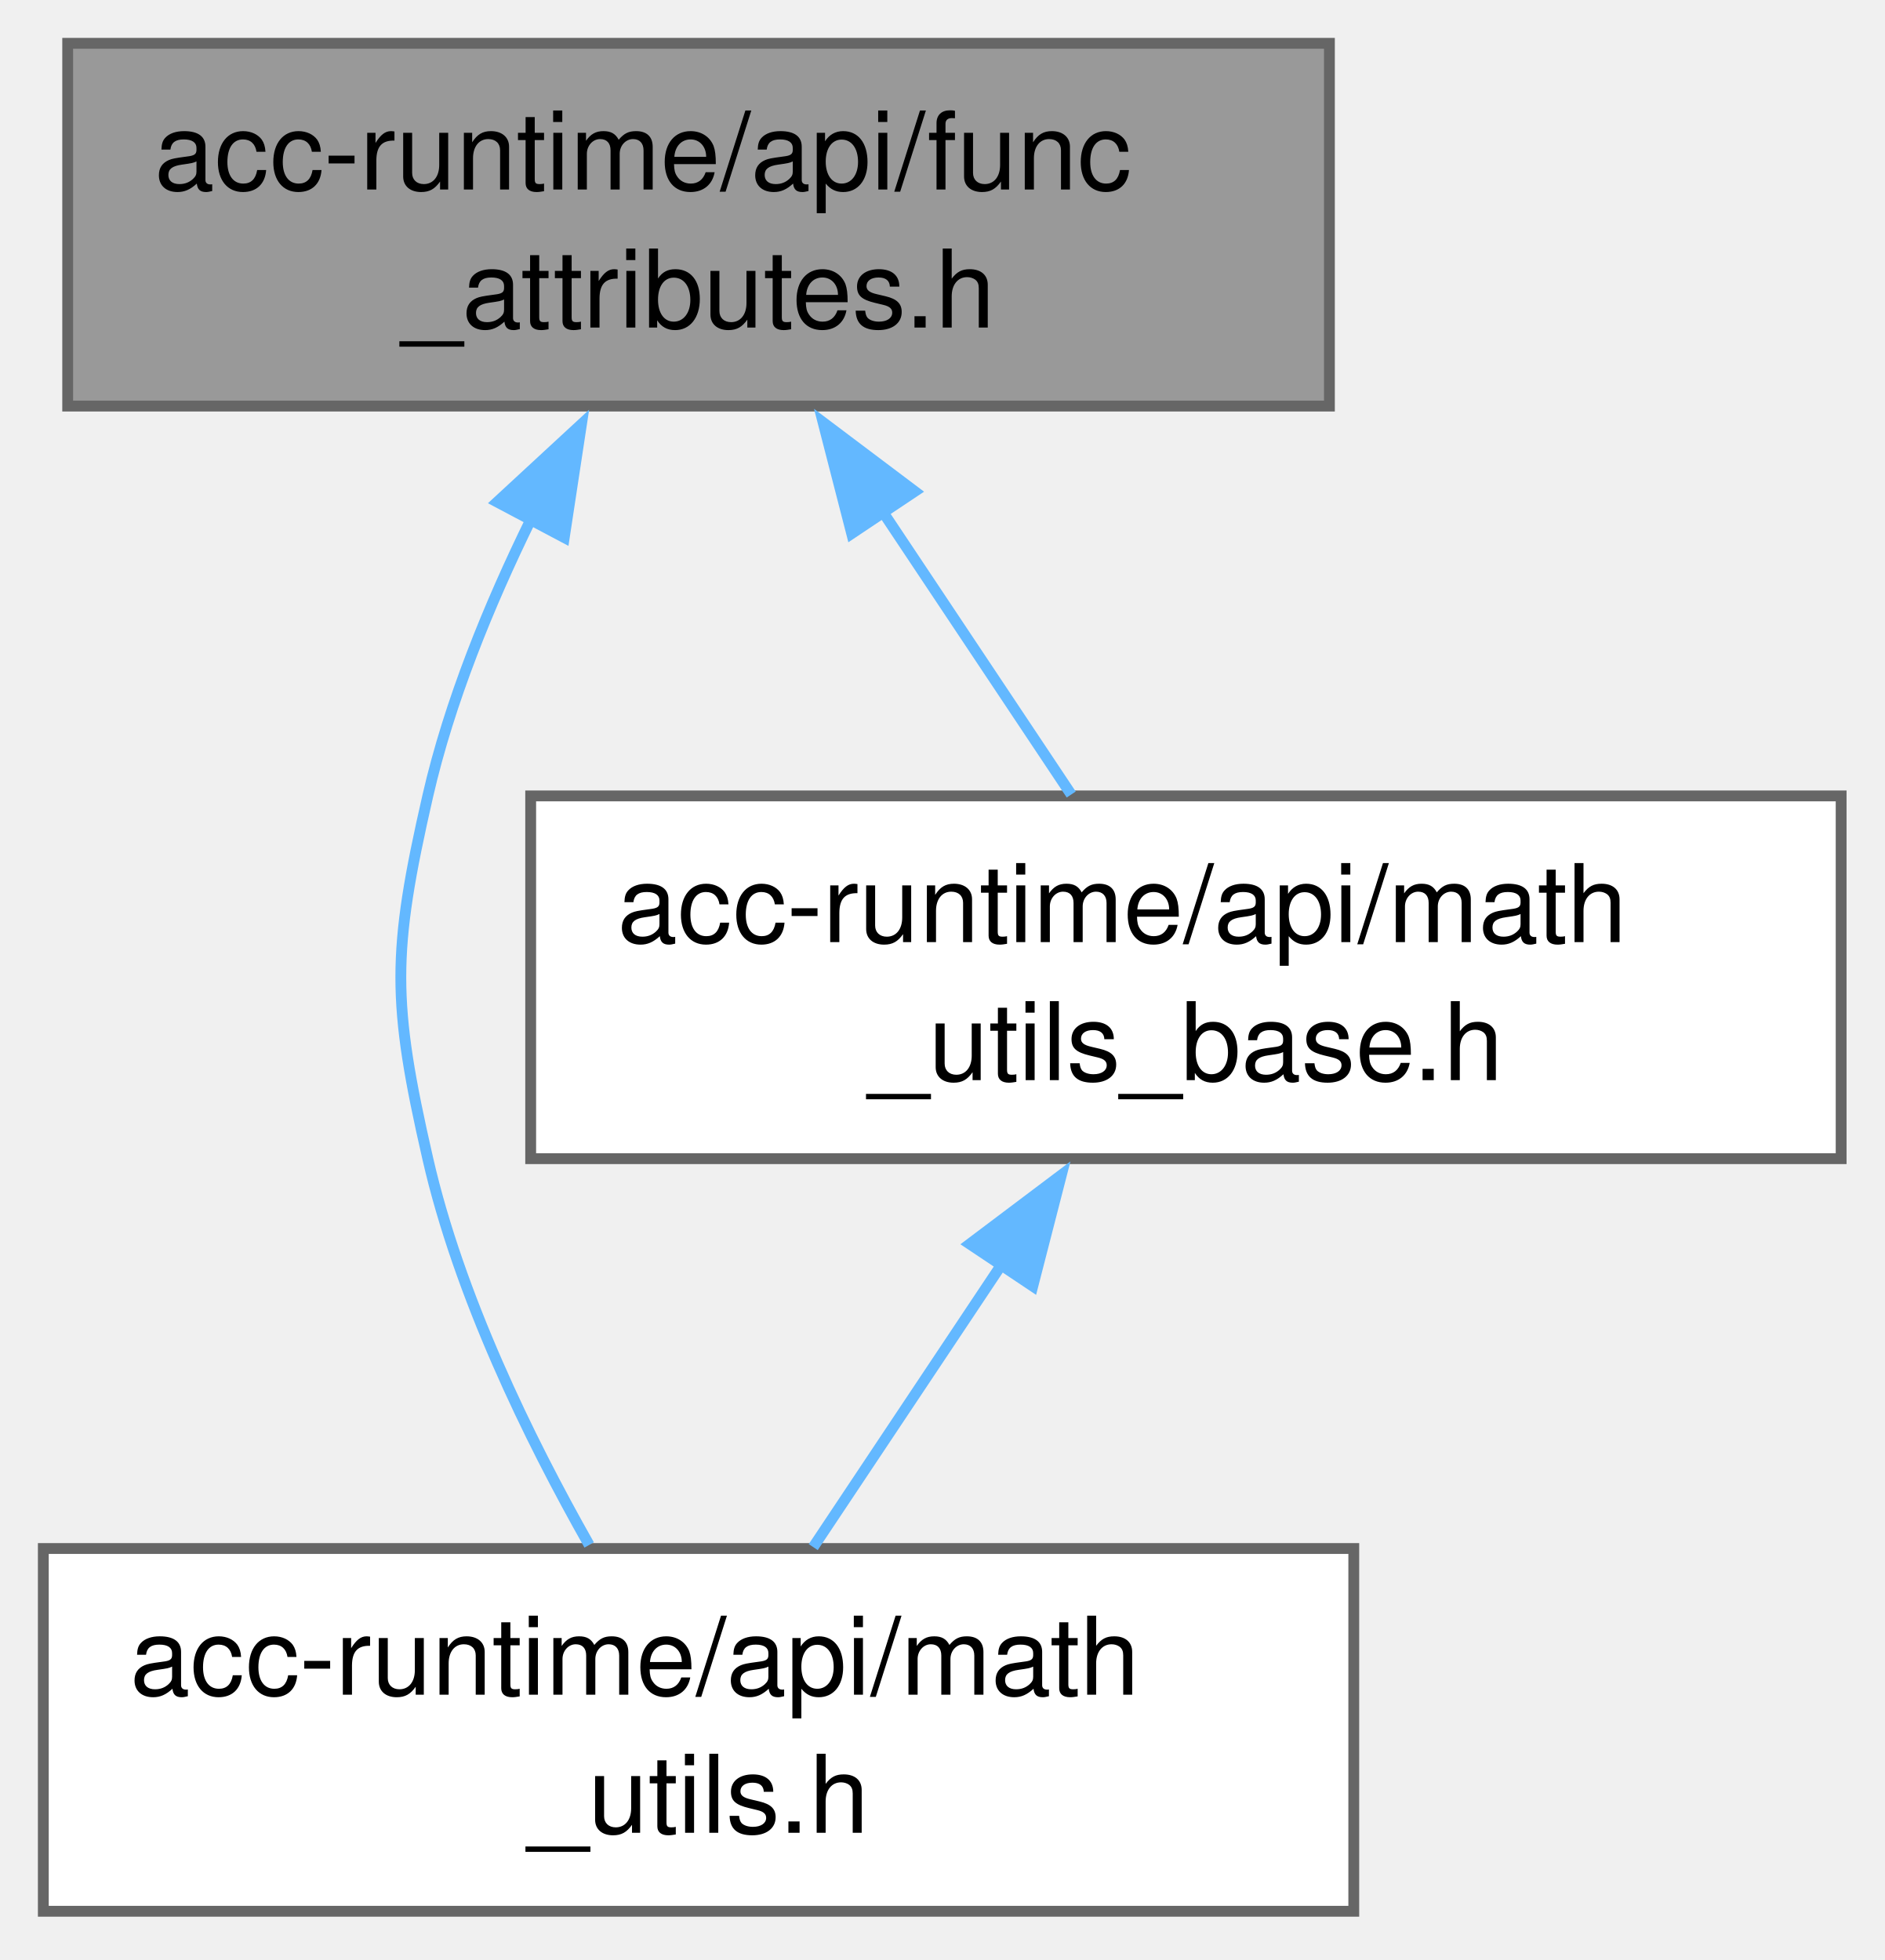
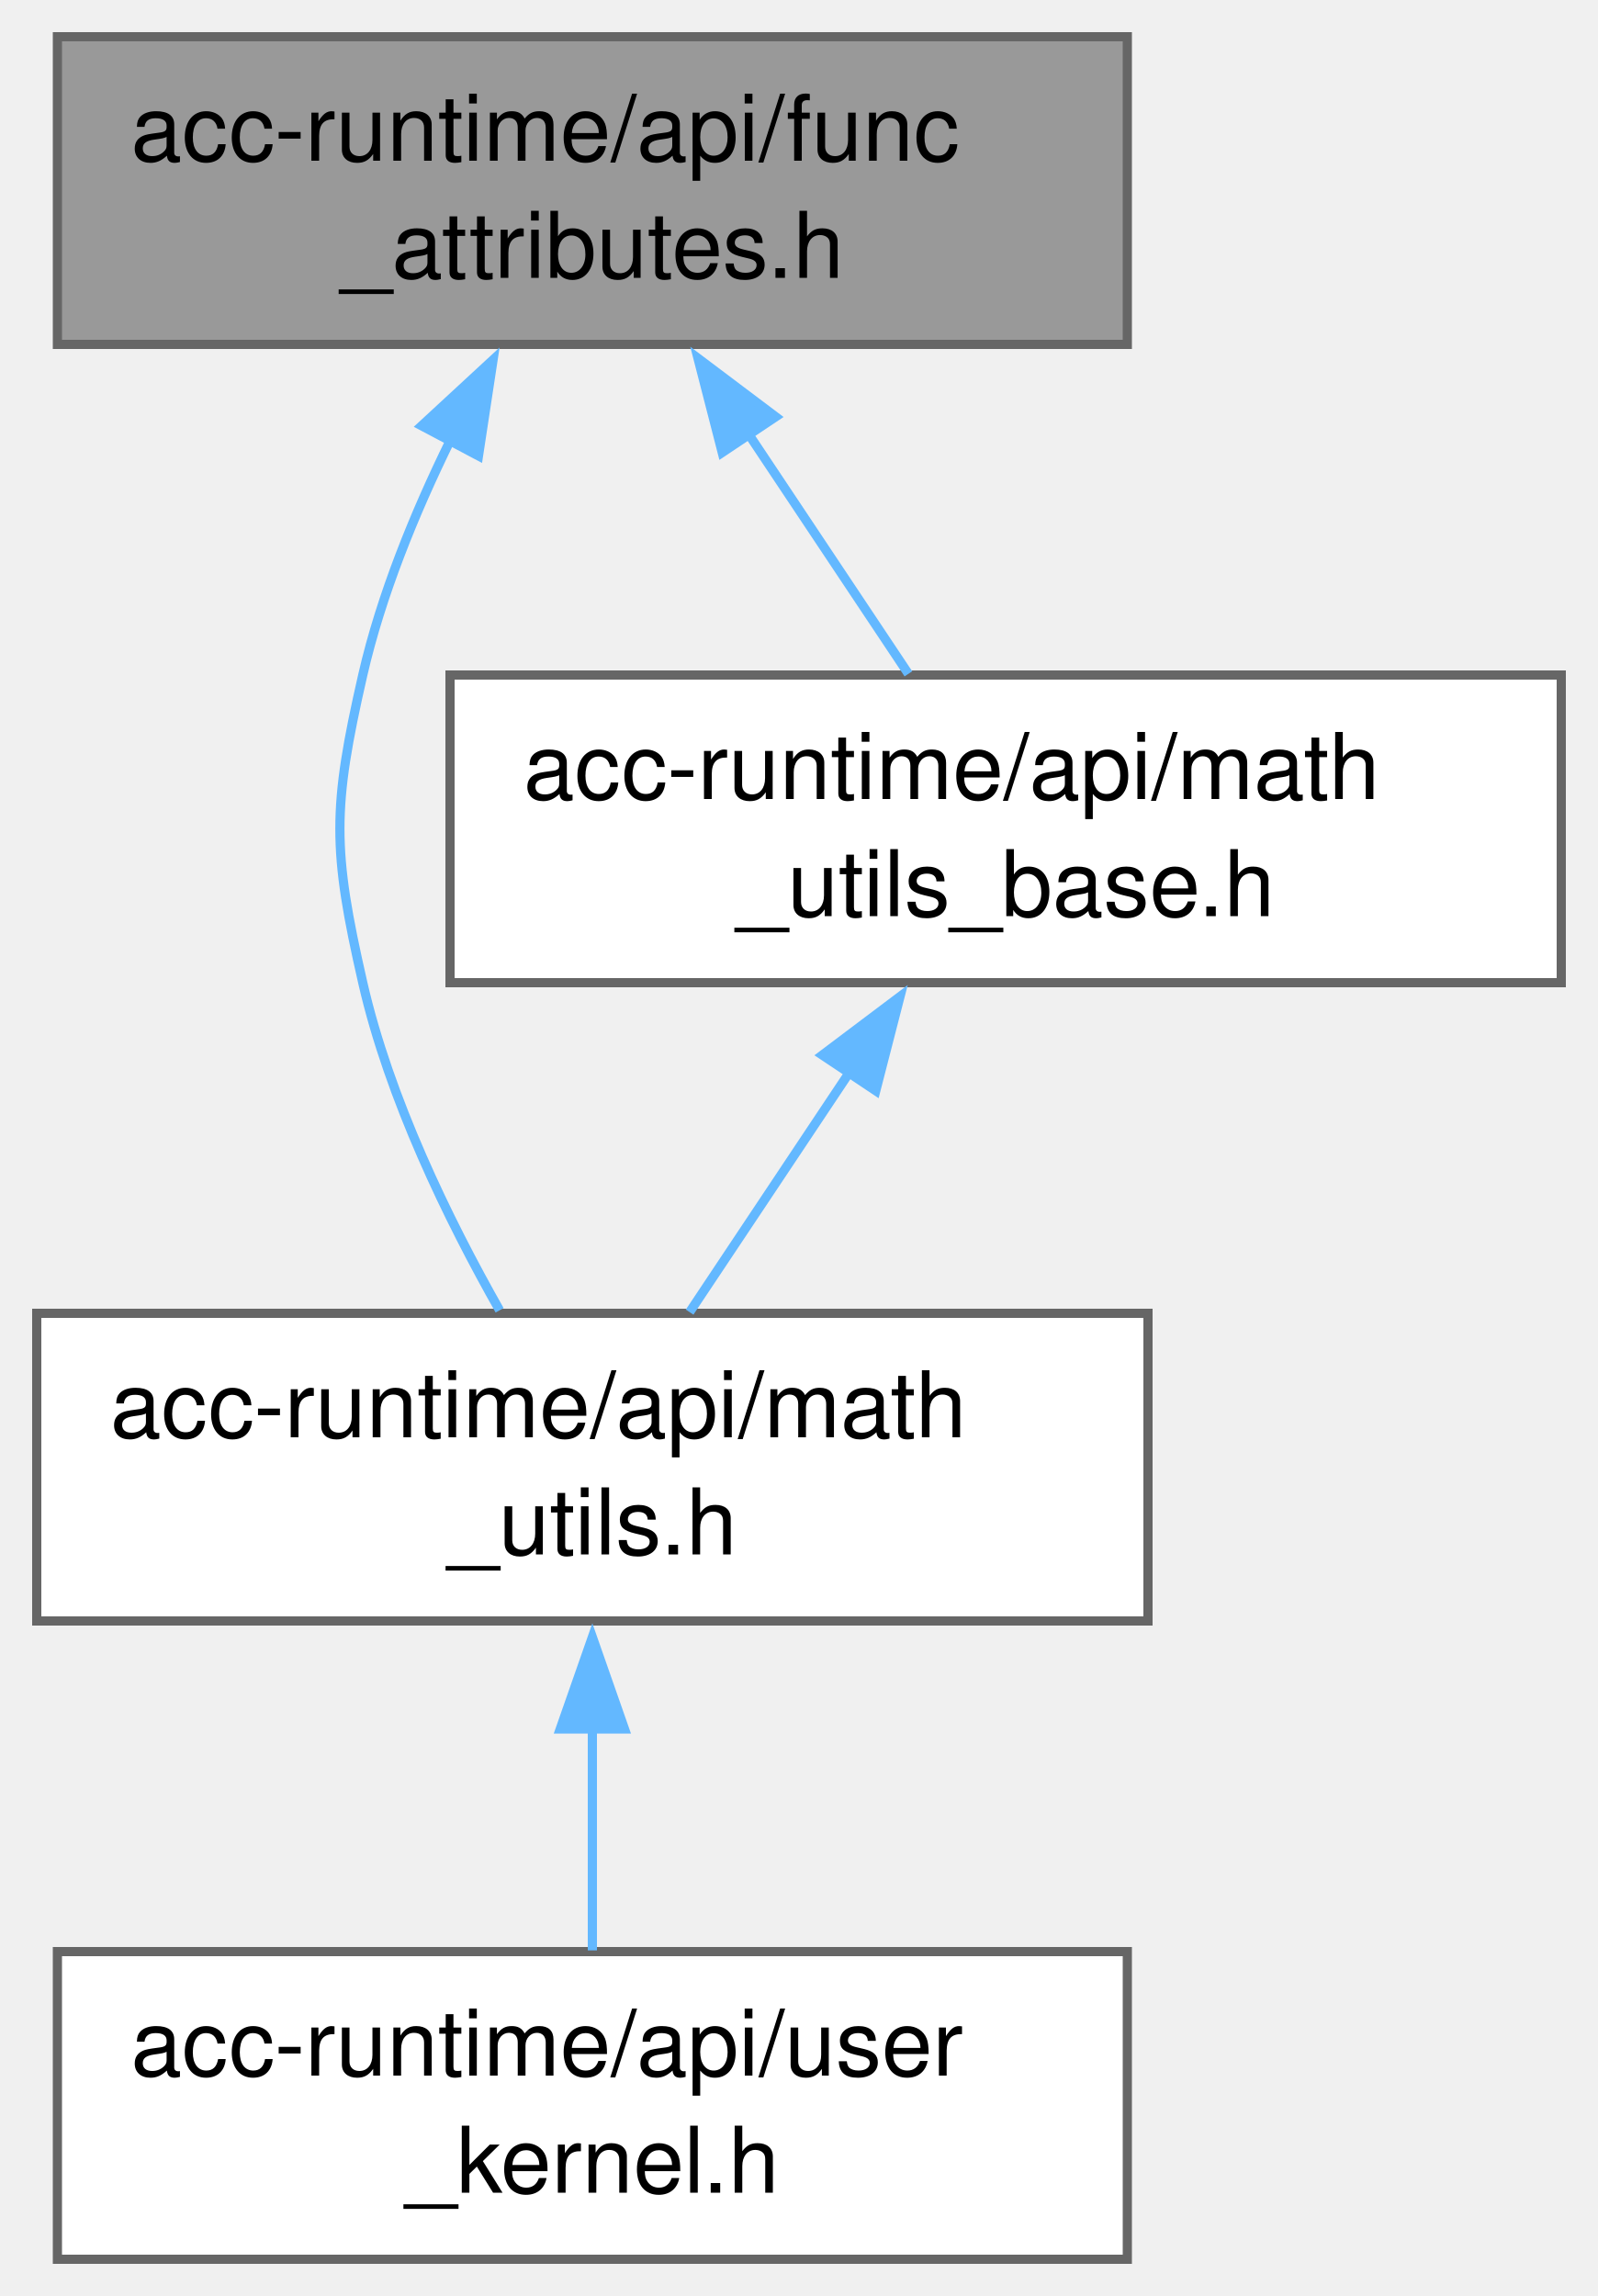
- <svg xmlns="http://www.w3.org/2000/svg" xmlns:xlink="http://www.w3.org/1999/xlink" width="174pt" height="181pt" viewBox="0.00 0.00 174.00 181.00">
-   <g id="graph0" class="graph" transform="scale(1 1) rotate(0) translate(4 176.5)">
+ <svg xmlns="http://www.w3.org/2000/svg" xmlns:xlink="http://www.w3.org/1999/xlink" width="174pt" height="250pt" viewBox="0.00 0.00 174.00 250.00">
+   <g id="graph0" class="graph" transform="scale(1 1) rotate(0) translate(4 246)">
    <g id="Node000001" class="node">
      <g id="a_Node000001">
        <a xlink:title=" ">
-           <polygon fill="#999999" stroke="#666666" points="118.75,-172.5 2.25,-172.5 2.25,-139 118.75,-139 118.75,-172.5" />
-           <text xml:space="preserve" text-anchor="start" x="10.25" y="-159" font-family="Helvetica,sans-Serif" font-size="10.00">acc-runtime/api/func</text>
-           <text xml:space="preserve" text-anchor="middle" x="60.5" y="-146.25" font-family="Helvetica,sans-Serif" font-size="10.00">_attributes.h</text>
+           <polygon fill="#999999" stroke="#666666" points="118.75,-242 2.25,-242 2.25,-208.5 118.75,-208.5 118.75,-242" />
+           <text xml:space="preserve" text-anchor="start" x="10.25" y="-228.5" font-family="Helvetica,sans-Serif" font-size="10.00">acc-runtime/api/func</text>
+           <text xml:space="preserve" text-anchor="middle" x="60.5" y="-215.75" font-family="Helvetica,sans-Serif" font-size="10.00">_attributes.h</text>
        </a>
      </g>
    </g>
    <g id="Node000002" class="node">
      <g id="a_Node000002">
        <a xlink:href="math__utils_8h.html" target="_top" xlink:title="Brief info.">
-           <polygon fill="white" stroke="#666666" points="121,-33.5 0,-33.5 0,0 121,0 121,-33.5" />
-           <text xml:space="preserve" text-anchor="start" x="8" y="-20" font-family="Helvetica,sans-Serif" font-size="10.00">acc-runtime/api/math</text>
-           <text xml:space="preserve" text-anchor="middle" x="60.5" y="-7.25" font-family="Helvetica,sans-Serif" font-size="10.00">_utils.h</text>
+           <polygon fill="white" stroke="#666666" points="121,-103 0,-103 0,-69.5 121,-69.5 121,-103" />
+           <text xml:space="preserve" text-anchor="start" x="8" y="-89.5" font-family="Helvetica,sans-Serif" font-size="10.00">acc-runtime/api/math</text>
+           <text xml:space="preserve" text-anchor="middle" x="60.5" y="-76.75" font-family="Helvetica,sans-Serif" font-size="10.00">_utils.h</text>
        </a>
      </g>
    </g>
    <g id="edge1_Node000001_Node000002" class="edge">
      <g id="a_edge1_Node000001_Node000002">
        <a xlink:title=" ">
-           <path fill="none" stroke="#63b8ff" d="M45.04,-128.57C41.14,-120.62 37.49,-111.69 35.5,-103 32.18,-88.49 32.18,-84.01 35.5,-69.5 38.39,-56.86 44.8,-43.71 50.4,-33.83" />
-           <polygon fill="#63b8ff" stroke="#63b8ff" points="41.91,-130.14 49.69,-137.33 48.1,-126.86 41.91,-130.14" />
+           <path fill="none" stroke="#63b8ff" d="M45.04,-198.07C41.14,-190.12 37.49,-181.19 35.5,-172.5 32.18,-157.99 32.18,-153.51 35.5,-139 38.39,-126.36 44.8,-113.21 50.4,-103.33" />
+           <polygon fill="#63b8ff" stroke="#63b8ff" points="41.91,-199.64 49.69,-206.83 48.1,-196.36 41.91,-199.64" />
+         </a>
+       </g>
+     </g>
+     <g id="Node000004" class="node">
+       <g id="a_Node000004">
+         <a xlink:href="math__utils__base_8h.html" target="_top" xlink:title=" ">
+           <polygon fill="white" stroke="#666666" points="166,-172.5 45,-172.5 45,-139 166,-139 166,-172.5" />
+           <text xml:space="preserve" text-anchor="start" x="53" y="-159" font-family="Helvetica,sans-Serif" font-size="10.00">acc-runtime/api/math</text>
+           <text xml:space="preserve" text-anchor="middle" x="105.5" y="-146.25" font-family="Helvetica,sans-Serif" font-size="10.00">_utils_base.h</text>
+         </a>
+       </g>
+     </g>
+     <g id="edge3_Node000001_Node000004" class="edge">
+       <g id="a_edge3_Node000001_Node000004">
+         <a xlink:title=" ">
+           <path fill="none" stroke="#63b8ff" d="M77.46,-198.81C83.32,-190.02 89.71,-180.43 94.91,-172.63" />
+           <polygon fill="#63b8ff" stroke="#63b8ff" points="74.64,-196.73 72,-206.99 80.46,-200.62 74.64,-196.73" />
        </a>
      </g>
    </g>
    <g id="Node000003" class="node">
      <g id="a_Node000003">
-         <a xlink:href="math__utils__base_8h.html" target="_top" xlink:title=" ">
-           <polygon fill="white" stroke="#666666" points="166,-103 45,-103 45,-69.5 166,-69.5 166,-103" />
-           <text xml:space="preserve" text-anchor="start" x="53" y="-89.5" font-family="Helvetica,sans-Serif" font-size="10.00">acc-runtime/api/math</text>
-           <text xml:space="preserve" text-anchor="middle" x="105.5" y="-76.75" font-family="Helvetica,sans-Serif" font-size="10.00">_utils_base.h</text>
+         <a xlink:href="user__kernel_8h.html" target="_top" xlink:title=" ">
+           <polygon fill="white" stroke="#666666" points="118.75,-33.5 2.25,-33.5 2.25,0 118.75,0 118.75,-33.5" />
+           <text xml:space="preserve" text-anchor="start" x="10.25" y="-20" font-family="Helvetica,sans-Serif" font-size="10.00">acc-runtime/api/user</text>
+           <text xml:space="preserve" text-anchor="middle" x="60.5" y="-7.25" font-family="Helvetica,sans-Serif" font-size="10.00">_kernel.h</text>
        </a>
      </g>
    </g>
-     <g id="edge2_Node000001_Node000003" class="edge">
-       <g id="a_edge2_Node000001_Node000003">
+     <g id="edge2_Node000002_Node000003" class="edge">
+       <g id="a_edge2_Node000002_Node000003">
        <a xlink:title=" ">
-           <path fill="none" stroke="#63b8ff" d="M77.46,-129.31C83.32,-120.52 89.71,-110.93 94.91,-103.13" />
-           <polygon fill="#63b8ff" stroke="#63b8ff" points="74.64,-127.23 72,-137.49 80.46,-131.12 74.64,-127.23" />
+           <path fill="none" stroke="#63b8ff" d="M60.5,-57.81C60.5,-49.59 60.5,-40.84 60.5,-33.63" />
+           <polygon fill="#63b8ff" stroke="#63b8ff" points="57,-57.74 60.5,-67.74 64,-57.74 57,-57.74" />
        </a>
      </g>
    </g>
-     <g id="edge3_Node000003_Node000002" class="edge">
-       <g id="a_edge3_Node000003_Node000002">
+     <g id="edge4_Node000004_Node000002" class="edge">
+       <g id="a_edge4_Node000004_Node000002">
        <a xlink:title=" ">
-           <path fill="none" stroke="#63b8ff" d="M88.54,-59.81C82.68,-51.02 76.29,-41.43 71.09,-33.63" />
-           <polygon fill="#63b8ff" stroke="#63b8ff" points="85.54,-61.62 94,-67.99 91.36,-57.73 85.54,-61.62" />
+           <path fill="none" stroke="#63b8ff" d="M88.54,-129.31C82.68,-120.52 76.29,-110.93 71.09,-103.13" />
+           <polygon fill="#63b8ff" stroke="#63b8ff" points="85.54,-131.12 94,-137.49 91.36,-127.23 85.54,-131.12" />
        </a>
      </g>
    </g>
  </g>
</svg>
